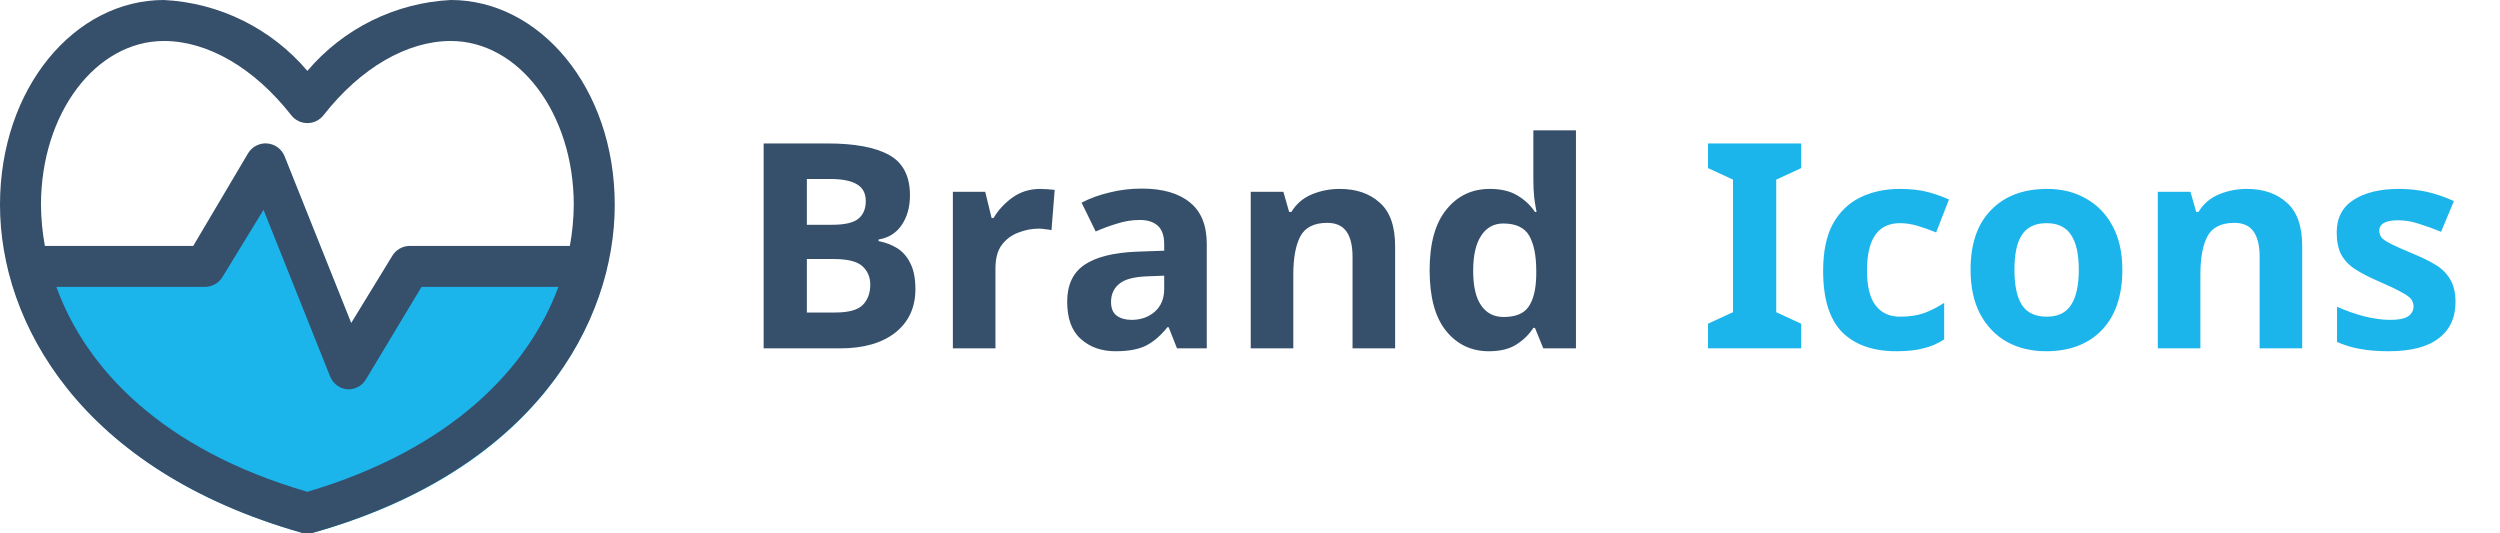
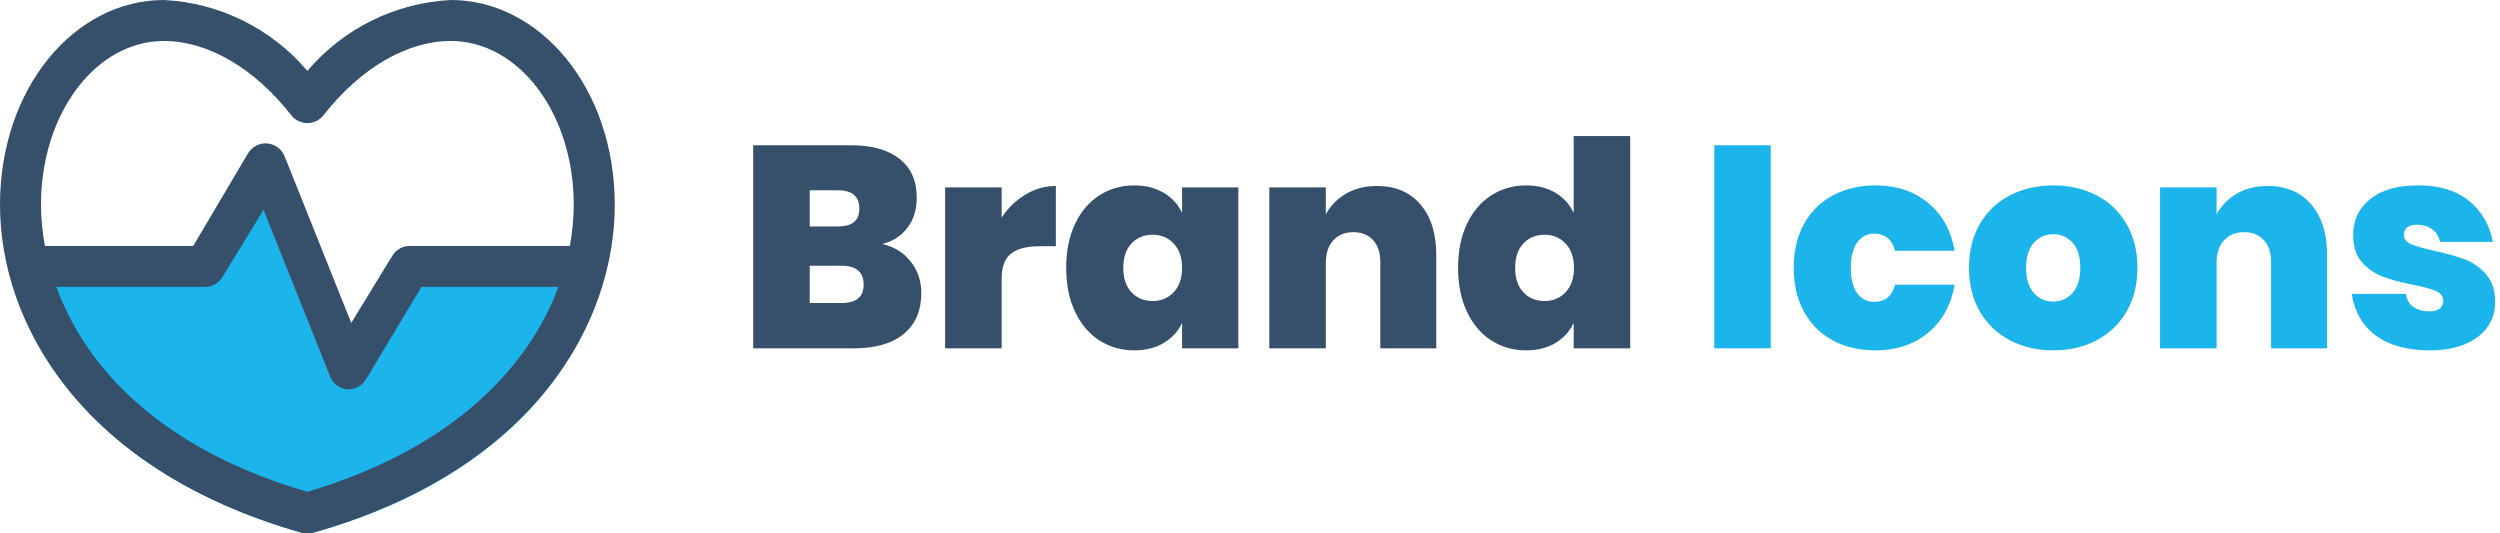
- <svg xmlns="http://www.w3.org/2000/svg" width="122px" height="26px" viewBox="0 0 122 26" version="1.1">
+ <svg xmlns="http://www.w3.org/2000/svg" viewBox="0 0 122 26" version="1.1">
  <g id="Page-1" stroke="none" stroke-width="1" fill="none" fill-rule="evenodd">
-     <text id="Brand-Icons" font-family="Poppins-ExtraBold, Poppins" font-size="14" font-weight="600">
-       <tspan x="36" y="17" fill="#364F6B">Brand</tspan>
-       <tspan x="80.31" y="17" fill="#393939"> </tspan>
-       <tspan x="82.9" y="17" fill="#1BB5EC">Icons</tspan>
-     </text>
-     <g id="heart-rate" transform="translate(-1, -3)">
-       <rect id="Rectangle" x="0" y="0" width="32" height="32" />
-       <path d="M21,16 L18,21 L14,11 L11,16 L1.37,16 C2.54,21 6.73,26.44 15.73,29 C15.906,29.053 16.094,29.053 16.27,29 C25.27,26.48 29.46,21.08 30.63,16 L21,16 Z" id="Path" fill="#1BB5EC" />
-       <path d="M23,3 C20.289,3.137 17.756,4.39 16,6.46 C14.244,4.39 11.711,3.137 9,3 C4.65,3 1,7.28 1,13 C1,18.72 4.91,25.93 15.73,29 C15.907,29.05 16.093,29.05 16.27,29 C27.09,25.93 31,18.73 31,13 C31,7.27 27.33,3 23,3 Z M9,5 C11.14,5 13.41,6.32 15.21,8.62 C15.399,8.864 15.691,9.007 16,9.007 C16.309,9.007 16.601,8.864 16.79,8.62 C18.59,6.32 20.86,5 23,5 C26.32,5 29,8.53 29,13 C28.994,13.671 28.931,14.34 28.81,15 L21,15 C20.647,15 20.32,15.186 20.14,15.49 L18.14,18.76 L14.89,10.63 C14.75,10.275 14.42,10.031 14.04,10 C13.659,9.97 13.294,10.16 13.1,10.49 L10.43,15 L3.19,15 C3.069,14.34 3.006,13.671 3,13 C3,8.51 5.69,5 9,5 Z M16,27 C8.92,24.94 5.2,21 3.75,17 L11,17 C11.353,17 11.68,16.814 11.86,16.51 L13.86,13.24 L17.11,21.37 C17.25,21.725 17.58,21.969 17.96,22 L18,22 C18.353,22 18.68,21.814 18.86,21.51 L21.57,17 L28.25,17 C26.8,20.93 23.08,24.9 16,27 Z" id="Shape" fill="#364F6B" fill-rule="nonzero" />
+     <g id="Group" transform="translate(-1, -3)">
+       <path d="M44.056,14.904 C44.644,15.044 45.108,15.333 45.449,15.772 C45.79,16.211 45.96,16.719 45.96,17.298 C45.96,18.157 45.675,18.822 45.106,19.293 C44.537,19.764 43.72,20 42.656,20 L37.756,20 L37.756,10.088 L42.544,10.088 C43.543,10.088 44.324,10.307 44.889,10.746 C45.454,11.185 45.736,11.819 45.736,12.65 C45.736,13.238 45.582,13.73 45.274,14.127 C44.966,14.524 44.56,14.783 44.056,14.904 Z M40.514,14.05 L41.9,14.05 C42.591,14.05 42.936,13.761 42.936,13.182 C42.936,12.585 42.586,12.286 41.886,12.286 L40.514,12.286 L40.514,14.05 Z M42.068,17.788 L40.514,17.788 L40.514,15.968 L42.068,15.968 C42.787,15.968 43.146,16.276 43.146,16.892 C43.146,17.489 42.787,17.788 42.068,17.788 Z M49.88,13.616 C50.188,13.149 50.575,12.776 51.042,12.496 C51.509,12.216 52.003,12.076 52.526,12.076 L52.526,15.016 L51.728,15.016 C51.112,15.016 50.65,15.135 50.342,15.373 C50.034,15.611 49.88,16.024 49.88,16.612 L49.88,20 L47.122,20 L47.122,12.146 L49.88,12.146 L49.88,13.616 Z M56.348,12.048 C56.899,12.048 57.377,12.167 57.783,12.405 C58.189,12.643 58.49,12.972 58.686,13.392 L58.686,12.146 L61.43,12.146 L61.43,20 L58.686,20 L58.686,18.754 C58.49,19.174 58.189,19.503 57.783,19.741 C57.377,19.979 56.899,20.098 56.348,20.098 C55.723,20.098 55.158,19.937 54.654,19.615 C54.15,19.293 53.753,18.826 53.464,18.215 C53.175,17.604 53.03,16.887 53.03,16.066 C53.03,15.245 53.175,14.531 53.464,13.924 C53.753,13.317 54.15,12.853 54.654,12.531 C55.158,12.209 55.723,12.048 56.348,12.048 Z M57.258,14.456 C57.669,14.456 58.009,14.601 58.28,14.89 C58.551,15.179 58.686,15.571 58.686,16.066 C58.686,16.57 58.551,16.967 58.28,17.256 C58.009,17.545 57.669,17.69 57.258,17.69 C56.829,17.69 56.481,17.548 56.215,17.263 C55.949,16.978 55.816,16.579 55.816,16.066 C55.816,15.562 55.949,15.168 56.215,14.883 C56.481,14.598 56.829,14.456 57.258,14.456 Z M68.192,12.076 C69.097,12.076 69.807,12.377 70.32,12.979 C70.833,13.581 71.09,14.4 71.09,15.436 L71.09,20 L68.36,20 L68.36,15.786 C68.36,15.329 68.241,14.972 68.003,14.715 C67.765,14.458 67.445,14.33 67.044,14.33 C66.633,14.33 66.307,14.463 66.064,14.729 C65.821,14.995 65.7,15.361 65.7,15.828 L65.7,20 L62.942,20 L62.942,12.146 L65.7,12.146 L65.7,13.462 C65.924,13.042 66.251,12.706 66.68,12.454 C67.109,12.202 67.613,12.076 68.192,12.076 Z M75.472,12.048 C76.023,12.048 76.499,12.167 76.9,12.405 C77.301,12.643 77.6,12.972 77.796,13.392 L77.796,9.64 L80.554,9.64 L80.554,20 L77.796,20 L77.796,18.754 C77.6,19.174 77.301,19.503 76.9,19.741 C76.499,19.979 76.023,20.098 75.472,20.098 C74.847,20.098 74.282,19.937 73.778,19.615 C73.274,19.293 72.877,18.826 72.588,18.215 C72.299,17.604 72.154,16.887 72.154,16.066 C72.154,15.245 72.299,14.531 72.588,13.924 C72.877,13.317 73.274,12.853 73.778,12.531 C74.282,12.209 74.847,12.048 75.472,12.048 Z M76.382,14.456 C75.953,14.456 75.605,14.598 75.339,14.883 C75.073,15.168 74.94,15.562 74.94,16.066 C74.94,16.579 75.073,16.978 75.339,17.263 C75.605,17.548 75.953,17.69 76.382,17.69 C76.793,17.69 77.133,17.545 77.404,17.256 C77.675,16.967 77.81,16.57 77.81,16.066 C77.81,15.571 77.675,15.179 77.404,14.89 C77.133,14.601 76.793,14.456 76.382,14.456 Z" id="Combined-Shape" fill="#364F6B" />
+       <path d="M87.414,10.088 L87.414,20 L84.656,20 L84.656,10.088 L87.414,10.088 Z M92.524,12.048 C93.541,12.048 94.395,12.33 95.086,12.895 C95.777,13.46 96.211,14.241 96.388,15.24 L93.476,15.24 C93.411,14.969 93.292,14.762 93.119,14.617 C92.946,14.472 92.725,14.4 92.454,14.4 C92.118,14.4 91.845,14.542 91.635,14.827 C91.425,15.112 91.32,15.525 91.32,16.066 C91.32,16.617 91.425,17.032 91.635,17.312 C91.845,17.592 92.118,17.732 92.454,17.732 C92.725,17.732 92.946,17.66 93.119,17.515 C93.292,17.37 93.411,17.163 93.476,16.892 L96.388,16.892 C96.211,17.891 95.777,18.675 95.086,19.244 C94.395,19.813 93.541,20.098 92.524,20.098 C91.74,20.098 91.047,19.937 90.445,19.615 C89.843,19.293 89.374,18.826 89.038,18.215 C88.702,17.604 88.534,16.887 88.534,16.066 C88.534,15.245 88.702,14.531 89.038,13.924 C89.374,13.317 89.845,12.853 90.452,12.531 C91.059,12.209 91.749,12.048 92.524,12.048 Z M101.204,12.048 C101.988,12.048 102.69,12.209 103.311,12.531 C103.932,12.853 104.419,13.32 104.774,13.931 C105.129,14.542 105.306,15.254 105.306,16.066 C105.306,16.887 105.129,17.601 104.774,18.208 C104.419,18.815 103.932,19.281 103.311,19.608 C102.69,19.935 101.988,20.098 101.204,20.098 C100.42,20.098 99.715,19.935 99.09,19.608 C98.465,19.281 97.975,18.815 97.62,18.208 C97.265,17.601 97.088,16.887 97.088,16.066 C97.088,15.245 97.265,14.531 97.62,13.924 C97.975,13.317 98.465,12.853 99.09,12.531 C99.715,12.209 100.42,12.048 101.204,12.048 Z M101.204,14.428 C101.577,14.428 101.89,14.568 102.142,14.848 C102.394,15.128 102.52,15.534 102.52,16.066 C102.52,16.598 102.394,17.006 102.142,17.291 C101.89,17.576 101.577,17.718 101.204,17.718 C100.821,17.718 100.504,17.578 100.252,17.298 C100,17.018 99.874,16.607 99.874,16.066 C99.874,15.534 100,15.128 100.252,14.848 C100.504,14.568 100.821,14.428 101.204,14.428 Z M111.662,12.076 C112.567,12.076 113.277,12.377 113.79,12.979 C114.303,13.581 114.56,14.4 114.56,15.436 L114.56,20 L111.83,20 L111.83,15.786 C111.83,15.329 111.711,14.972 111.473,14.715 C111.235,14.458 110.915,14.33 110.514,14.33 C110.103,14.33 109.777,14.463 109.534,14.729 C109.291,14.995 109.17,15.361 109.17,15.828 L109.17,20 L106.412,20 L106.412,12.146 L109.17,12.146 L109.17,13.462 C109.394,13.042 109.721,12.706 110.15,12.454 C110.579,12.202 111.083,12.076 111.662,12.076 Z M119.012,12.048 C120.048,12.048 120.874,12.3 121.49,12.804 C122.106,13.308 122.493,13.975 122.652,14.806 L120.076,14.806 C120.011,14.526 119.878,14.316 119.677,14.176 C119.476,14.036 119.231,13.966 118.942,13.966 C118.737,13.966 118.58,14.01 118.473,14.099 C118.366,14.188 118.312,14.311 118.312,14.47 C118.312,14.666 118.426,14.813 118.655,14.911 C118.884,15.009 119.259,15.119 119.782,15.24 C120.389,15.371 120.89,15.511 121.287,15.66 C121.684,15.809 122.029,16.052 122.323,16.388 C122.617,16.724 122.764,17.177 122.764,17.746 C122.764,18.203 122.638,18.609 122.386,18.964 C122.134,19.319 121.768,19.596 121.287,19.797 C120.806,19.998 120.239,20.098 119.586,20.098 C118.485,20.098 117.607,19.86 116.954,19.384 C116.301,18.908 115.904,18.227 115.764,17.34 L118.41,17.34 C118.447,17.629 118.571,17.844 118.781,17.984 C118.991,18.124 119.255,18.194 119.572,18.194 C119.787,18.194 119.95,18.147 120.062,18.054 C120.174,17.961 120.23,17.839 120.23,17.69 C120.23,17.466 120.111,17.303 119.873,17.2 C119.635,17.097 119.255,16.995 118.732,16.892 C118.135,16.771 117.645,16.638 117.262,16.493 C116.879,16.348 116.546,16.115 116.261,15.793 C115.976,15.471 115.834,15.025 115.834,14.456 C115.834,13.747 116.109,13.168 116.66,12.72 C117.211,12.272 117.995,12.048 119.012,12.048 Z" id="Combined-Shape" fill="#1BB5EC" />
+       <g id="heart-rate">
+         <rect id="Rectangle" x="0" y="0" width="32" height="32" />
+         <path d="M21,16 L18,21 L14,11 L11,16 L1.37,16 C2.54,21 6.73,26.44 15.73,29 C15.906,29.053 16.094,29.053 16.27,29 C25.27,26.48 29.46,21.08 30.63,16 L21,16 Z" id="Path" fill="#1BB5EC" />
+         <path d="M23,3 C20.289,3.137 17.756,4.39 16,6.46 C14.244,4.39 11.711,3.137 9,3 C4.65,3 1,7.28 1,13 C1,18.72 4.91,25.93 15.73,29 C15.907,29.05 16.093,29.05 16.27,29 C27.09,25.93 31,18.73 31,13 C31,7.27 27.33,3 23,3 Z M9,5 C11.14,5 13.41,6.32 15.21,8.62 C15.399,8.864 15.691,9.007 16,9.007 C16.309,9.007 16.601,8.864 16.79,8.62 C18.59,6.32 20.86,5 23,5 C26.32,5 29,8.53 29,13 C28.994,13.671 28.931,14.34 28.81,15 L21,15 C20.647,15 20.32,15.186 20.14,15.49 L18.14,18.76 L14.89,10.63 C14.75,10.275 14.42,10.031 14.04,10 C13.659,9.97 13.294,10.16 13.1,10.49 L10.43,15 L3.19,15 C3.069,14.34 3.006,13.671 3,13 C3,8.51 5.69,5 9,5 Z M16,27 C8.92,24.94 5.2,21 3.75,17 L11,17 C11.353,17 11.68,16.814 11.86,16.51 L13.86,13.24 L17.11,21.37 C17.25,21.725 17.58,21.969 17.96,22 L18,22 C18.353,22 18.68,21.814 18.86,21.51 L21.57,17 L28.25,17 C26.8,20.93 23.08,24.9 16,27 Z" id="Shape" fill="#364F6B" fill-rule="nonzero" />
+       </g>
    </g>
  </g>
</svg>
